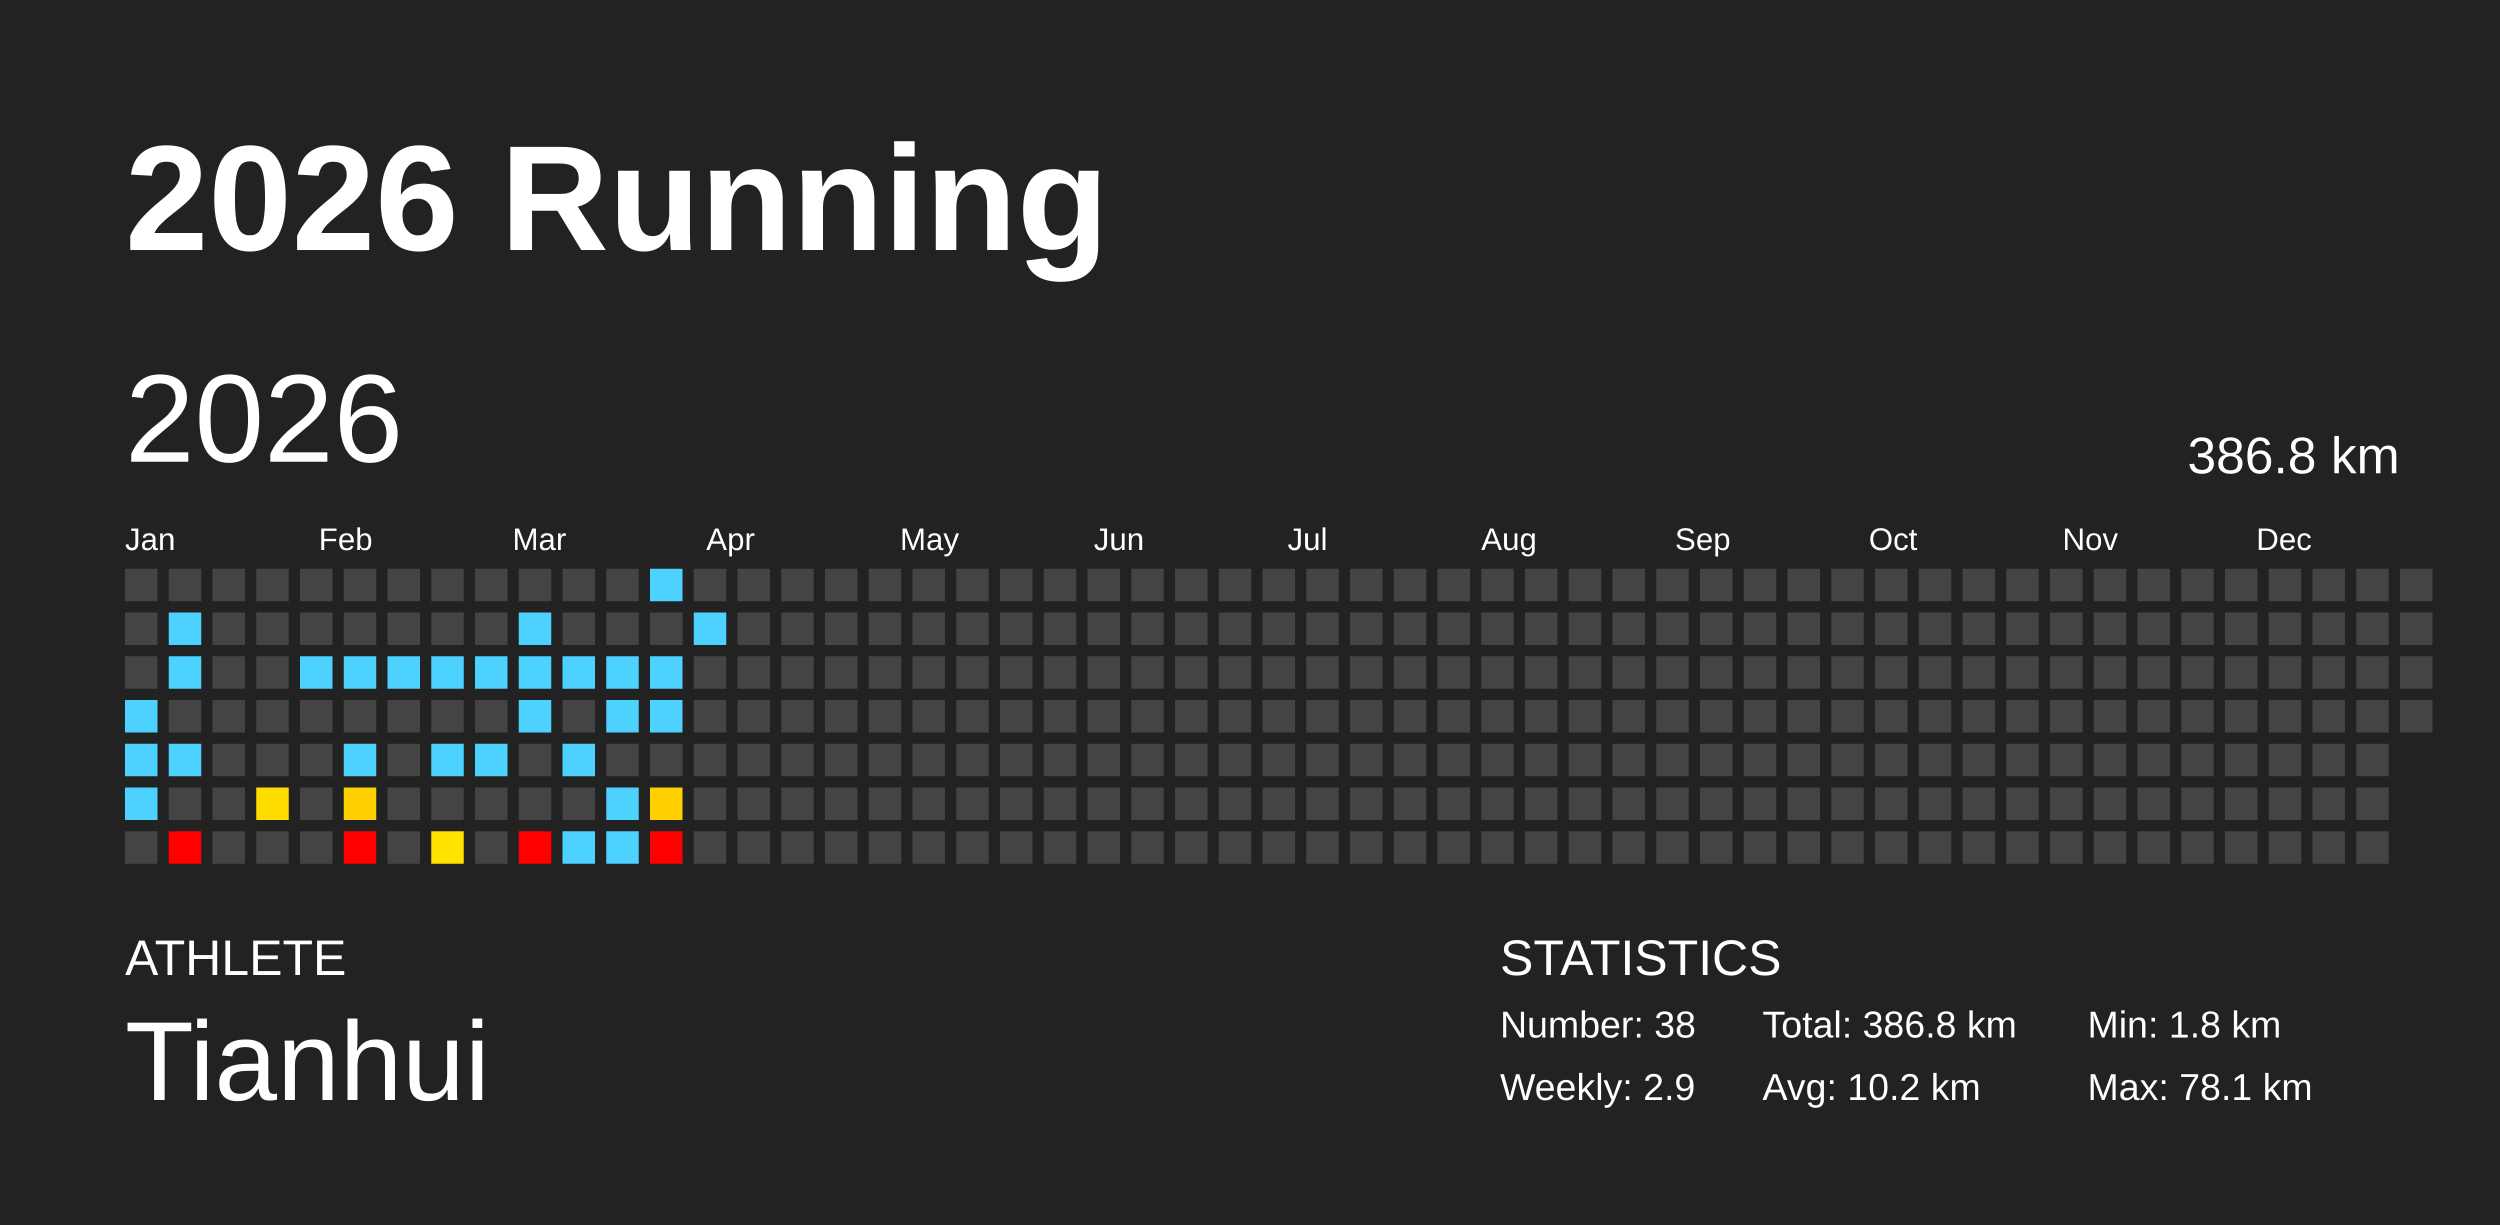
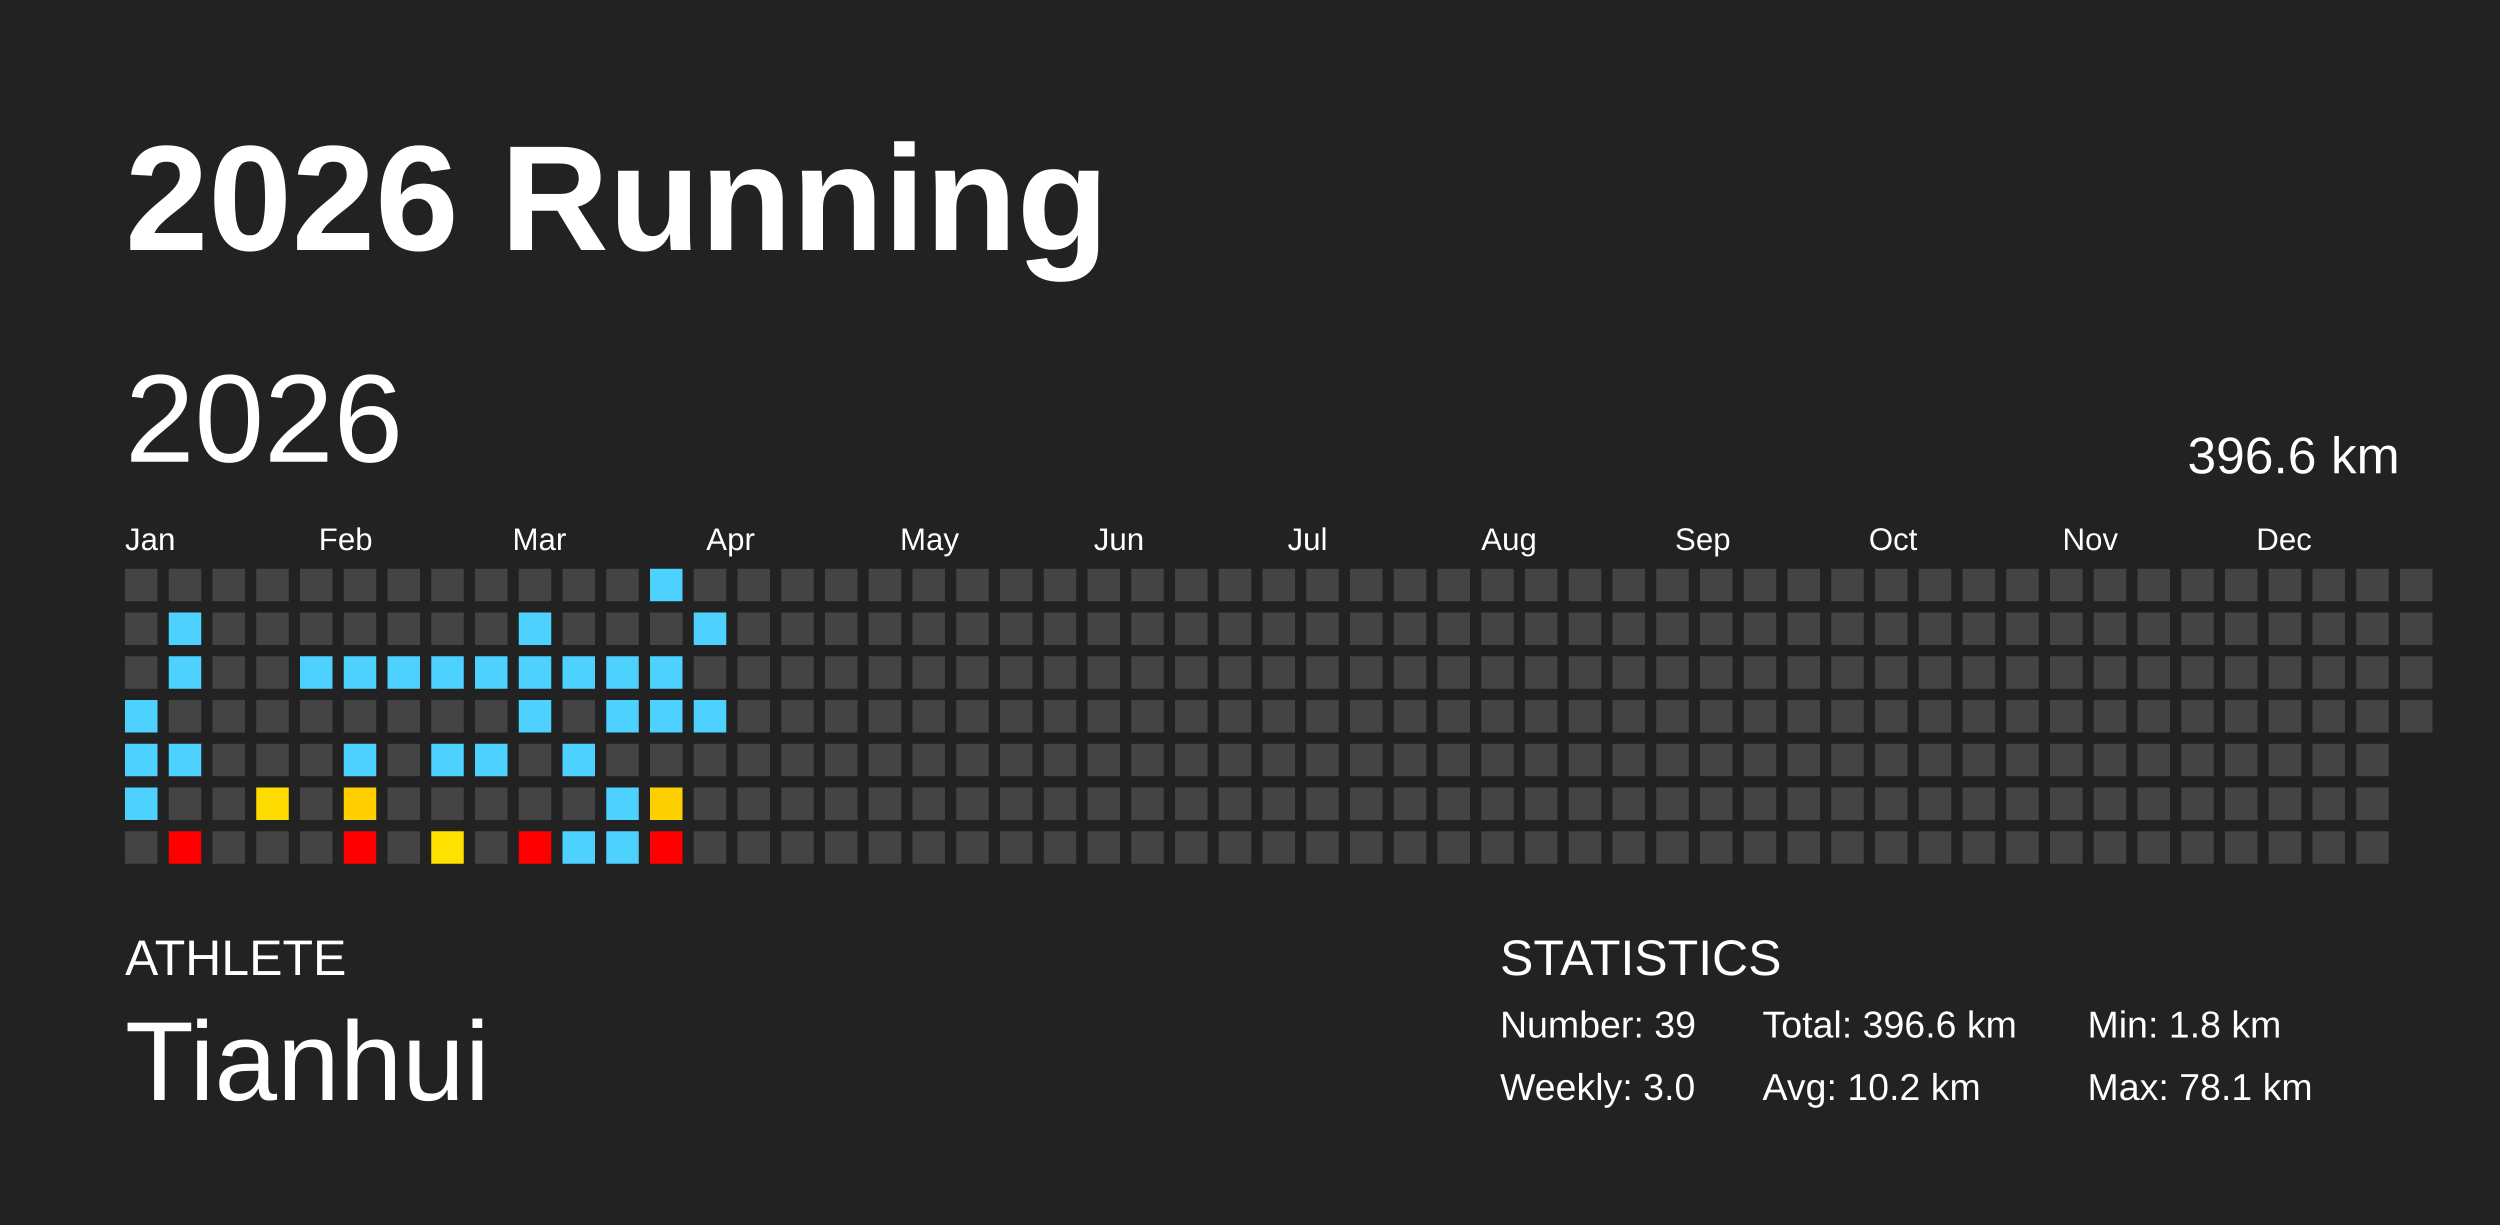
<svg xmlns="http://www.w3.org/2000/svg" baseProfile="full" height="98mm" version="1.1" viewBox="0,0,200,98" width="200mm">
  <defs />
  <rect fill="#222222" height="98" width="200" x="0" y="0" />
  <text fill="#FFFFFF" style="font-size:12px; font-family:Arial; font-weight:bold;" x="10" y="20">2026 Running</text>
  <text fill="#FFFFFF" style="font-size:4px; font-family:Arial" x="10" y="78">ATHLETE</text>
  <text fill="#FFFFFF" style="font-size:9px; font-family:Arial" x="10" y="88">Tianhui</text>
  <text fill="#FFFFFF" style="font-size:4px; font-family:Arial" x="120" y="78">STATISTICS</text>
-   <text fill="#FFFFFF" style="font-size:3px; font-family:Arial" x="120" y="83">Number: 38</text>
-   <text fill="#FFFFFF" style="font-size:3px; font-family:Arial" x="120" y="88">Weekly: 2.9</text>
-   <text fill="#FFFFFF" style="font-size:3px; font-family:Arial" x="141" y="83">Total: 386.8 km</text>
+   <text fill="#FFFFFF" style="font-size:3px; font-family:Arial" x="120" y="83">Number: 39</text>
+   <text fill="#FFFFFF" style="font-size:3px; font-family:Arial" x="120" y="88">Weekly: 3.0</text>
+   <text fill="#FFFFFF" style="font-size:3px; font-family:Arial" x="141" y="83">Total: 396.6 km</text>
  <text fill="#FFFFFF" style="font-size:3px; font-family:Arial" x="141" y="88">Avg: 10.2 km</text>
  <text fill="#FFFFFF" style="font-size:3px; font-family:Arial" x="167" y="83">Min: 1.8 km</text>
  <text fill="#FFFFFF" style="font-size:3px; font-family:Arial" x="167" y="88">Max: 78.1 km</text>
  <text dominant-baseline="hanging" fill="#FFFFFF" style="font-size:10.0px; font-family:Arial;" x="10" y="30">2026</text>
-   <text dominant-baseline="hanging" fill="#FFFFFF" style="font-size:4.125px; font-family:Arial;" x="175" y="35">386.8 km</text>
+   <text dominant-baseline="hanging" fill="#FFFFFF" style="font-size:4.125px; font-family:Arial;" x="175" y="35">396.6 km</text>
  <text fill="#FFFFFF" style="font-size:2.5px; font-family:Arial" x="10.0" y="44">Jan</text>
  <text fill="#FFFFFF" style="font-size:2.5px; font-family:Arial" x="25.5" y="44">Feb</text>
  <text fill="#FFFFFF" style="font-size:2.5px; font-family:Arial" x="41.0" y="44">Mar</text>
  <text fill="#FFFFFF" style="font-size:2.5px; font-family:Arial" x="56.5" y="44">Apr</text>
  <text fill="#FFFFFF" style="font-size:2.5px; font-family:Arial" x="72.0" y="44">May</text>
  <text fill="#FFFFFF" style="font-size:2.5px; font-family:Arial" x="87.5" y="44">Jun</text>
  <text fill="#FFFFFF" style="font-size:2.5px; font-family:Arial" x="103.0" y="44">Jul</text>
  <text fill="#FFFFFF" style="font-size:2.5px; font-family:Arial" x="118.5" y="44">Aug</text>
  <text fill="#FFFFFF" style="font-size:2.5px; font-family:Arial" x="134.0" y="44">Sep</text>
  <text fill="#FFFFFF" style="font-size:2.5px; font-family:Arial" x="149.5" y="44">Oct</text>
  <text fill="#FFFFFF" style="font-size:2.5px; font-family:Arial" x="165.0" y="44">Nov</text>
  <text fill="#FFFFFF" style="font-size:2.5px; font-family:Arial" x="180.5" y="44">Dec</text>
  <rect fill="#444444" height="2.6" width="2.6" x="10.0" y="45.5" />
  <rect fill="#444444" height="2.6" width="2.6" x="10.0" y="49.0" />
  <rect fill="#444444" height="2.6" width="2.6" x="10.0" y="52.5" />
  <rect fill="#4dd2ff" height="2.6" width="2.6" x="10.0" y="56.0" />
  <rect fill="#4dd2ff" height="2.6" width="2.6" x="10.0" y="59.5" />
  <rect fill="#4dd2ff" height="2.6" width="2.6" x="10.0" y="63.0" />
  <rect fill="#444444" height="2.6" width="2.6" x="10.0" y="66.5" />
  <rect fill="#444444" height="2.6" width="2.6" x="13.5" y="45.5" />
  <rect fill="#4dd2ff" height="2.6" width="2.6" x="13.5" y="49.0" />
  <rect fill="#4dd2ff" height="2.6" width="2.6" x="13.5" y="52.5" />
  <rect fill="#444444" height="2.6" width="2.6" x="13.5" y="56.0" />
  <rect fill="#4dd2ff" height="2.6" width="2.6" x="13.5" y="59.5" />
  <rect fill="#444444" height="2.6" width="2.6" x="13.5" y="63.0" />
  <rect fill="red" height="2.6" width="2.6" x="13.5" y="66.5" />
  <rect fill="#444444" height="2.6" width="2.6" x="17.0" y="45.5" />
  <rect fill="#444444" height="2.6" width="2.6" x="17.0" y="49.0" />
  <rect fill="#444444" height="2.6" width="2.6" x="17.0" y="52.5" />
  <rect fill="#444444" height="2.6" width="2.6" x="17.0" y="56.0" />
  <rect fill="#444444" height="2.6" width="2.6" x="17.0" y="59.5" />
  <rect fill="#444444" height="2.6" width="2.6" x="17.0" y="63.0" />
  <rect fill="#444444" height="2.6" width="2.6" x="17.0" y="66.5" />
  <rect fill="#444444" height="2.6" width="2.6" x="20.5" y="45.5" />
  <rect fill="#444444" height="2.6" width="2.6" x="20.5" y="49.0" />
  <rect fill="#444444" height="2.6" width="2.6" x="20.5" y="52.5" />
  <rect fill="#444444" height="2.6" width="2.6" x="20.5" y="56.0" />
  <rect fill="#444444" height="2.6" width="2.6" x="20.5" y="59.5" />
  <rect fill="#ffdc00" height="2.6" width="2.6" x="20.5" y="63.0" />
  <rect fill="#444444" height="2.6" width="2.6" x="20.5" y="66.5" />
  <rect fill="#444444" height="2.6" width="2.6" x="24.0" y="45.5" />
  <rect fill="#444444" height="2.6" width="2.6" x="24.0" y="49.0" />
  <rect fill="#4dd2ff" height="2.6" width="2.6" x="24.0" y="52.5" />
  <rect fill="#444444" height="2.6" width="2.6" x="24.0" y="56.0" />
  <rect fill="#444444" height="2.6" width="2.6" x="24.0" y="59.5" />
  <rect fill="#444444" height="2.6" width="2.6" x="24.0" y="63.0" />
  <rect fill="#444444" height="2.6" width="2.6" x="24.0" y="66.5" />
  <rect fill="#444444" height="2.6" width="2.6" x="27.5" y="45.5" />
  <rect fill="#444444" height="2.6" width="2.6" x="27.5" y="49.0" />
  <rect fill="#4dd2ff" height="2.6" width="2.6" x="27.5" y="52.5" />
  <rect fill="#444444" height="2.6" width="2.6" x="27.5" y="56.0" />
  <rect fill="#4dd2ff" height="2.6" width="2.6" x="27.5" y="59.5" />
  <rect fill="#ffcf00" height="2.6" width="2.6" x="27.5" y="63.0" />
  <rect fill="red" height="2.6" width="2.6" x="27.5" y="66.5" />
  <rect fill="#444444" height="2.6" width="2.6" x="31.0" y="45.5" />
  <rect fill="#444444" height="2.6" width="2.6" x="31.0" y="49.0" />
  <rect fill="#4dd2ff" height="2.6" width="2.6" x="31.0" y="52.5" />
  <rect fill="#444444" height="2.6" width="2.6" x="31.0" y="56.0" />
  <rect fill="#444444" height="2.6" width="2.6" x="31.0" y="59.5" />
  <rect fill="#444444" height="2.6" width="2.6" x="31.0" y="63.0" />
  <rect fill="#444444" height="2.6" width="2.6" x="31.0" y="66.5" />
  <rect fill="#444444" height="2.6" width="2.6" x="34.5" y="45.5" />
  <rect fill="#444444" height="2.6" width="2.6" x="34.5" y="49.0" />
  <rect fill="#4dd2ff" height="2.6" width="2.6" x="34.5" y="52.5" />
  <rect fill="#444444" height="2.6" width="2.6" x="34.5" y="56.0" />
  <rect fill="#4dd2ff" height="2.6" width="2.6" x="34.5" y="59.5" />
  <rect fill="#444444" height="2.6" width="2.6" x="34.5" y="63.0" />
  <rect fill="#ffe200" height="2.6" width="2.6" x="34.5" y="66.5" />
  <rect fill="#444444" height="2.6" width="2.6" x="38.0" y="45.5" />
  <rect fill="#444444" height="2.6" width="2.6" x="38.0" y="49.0" />
  <rect fill="#4dd2ff" height="2.6" width="2.6" x="38.0" y="52.5" />
  <rect fill="#444444" height="2.6" width="2.6" x="38.0" y="56.0" />
  <rect fill="#4dd2ff" height="2.6" width="2.6" x="38.0" y="59.5" />
  <rect fill="#444444" height="2.6" width="2.6" x="38.0" y="63.0" />
  <rect fill="#444444" height="2.6" width="2.6" x="38.0" y="66.5" />
  <rect fill="#444444" height="2.6" width="2.6" x="41.5" y="45.5" />
  <rect fill="#4dd2ff" height="2.6" width="2.6" x="41.5" y="49.0" />
  <rect fill="#4dd2ff" height="2.6" width="2.6" x="41.5" y="52.5" />
  <rect fill="#4dd2ff" height="2.6" width="2.6" x="41.5" y="56.0" />
  <rect fill="#444444" height="2.6" width="2.6" x="41.5" y="59.5" />
  <rect fill="#444444" height="2.6" width="2.6" x="41.5" y="63.0" />
  <rect fill="red" height="2.6" width="2.6" x="41.5" y="66.5" />
  <rect fill="#444444" height="2.6" width="2.6" x="45.0" y="45.5" />
  <rect fill="#444444" height="2.6" width="2.6" x="45.0" y="49.0" />
  <rect fill="#4dd2ff" height="2.6" width="2.6" x="45.0" y="52.5" />
  <rect fill="#444444" height="2.6" width="2.6" x="45.0" y="56.0" />
  <rect fill="#4dd2ff" height="2.6" width="2.6" x="45.0" y="59.5" />
  <rect fill="#444444" height="2.6" width="2.6" x="45.0" y="63.0" />
  <rect fill="#4dd2ff" height="2.6" width="2.6" x="45.0" y="66.5" />
  <rect fill="#444444" height="2.6" width="2.6" x="48.5" y="45.5" />
  <rect fill="#444444" height="2.6" width="2.6" x="48.5" y="49.0" />
  <rect fill="#4dd2ff" height="2.6" width="2.6" x="48.5" y="52.5" />
  <rect fill="#4dd2ff" height="2.6" width="2.6" x="48.5" y="56.0" />
  <rect fill="#444444" height="2.6" width="2.6" x="48.5" y="59.5" />
  <rect fill="#4dd2ff" height="2.6" width="2.6" x="48.5" y="63.0" />
  <rect fill="#4dd2ff" height="2.6" width="2.6" x="48.5" y="66.5" />
  <rect fill="#4dd2ff" height="2.6" width="2.6" x="52.0" y="45.5" />
  <rect fill="#444444" height="2.6" width="2.6" x="52.0" y="49.0" />
  <rect fill="#4dd2ff" height="2.6" width="2.6" x="52.0" y="52.5" />
  <rect fill="#4dd2ff" height="2.6" width="2.6" x="52.0" y="56.0" />
  <rect fill="#444444" height="2.6" width="2.6" x="52.0" y="59.5" />
  <rect fill="#ffd000" height="2.6" width="2.6" x="52.0" y="63.0" />
  <rect fill="red" height="2.6" width="2.6" x="52.0" y="66.5" />
  <rect fill="#444444" height="2.6" width="2.6" x="55.5" y="45.5" />
  <rect fill="#4dd2ff" height="2.6" width="2.6" x="55.5" y="49.0" />
  <rect fill="#444444" height="2.6" width="2.6" x="55.5" y="52.5" />
-   <rect fill="#444444" height="2.6" width="2.6" x="55.5" y="56.0" />
+   <rect fill="#4dd2ff" height="2.6" width="2.6" x="55.5" y="56.0" />
  <rect fill="#444444" height="2.6" width="2.6" x="55.5" y="59.5" />
  <rect fill="#444444" height="2.6" width="2.6" x="55.5" y="63.0" />
  <rect fill="#444444" height="2.6" width="2.6" x="55.5" y="66.5" />
  <rect fill="#444444" height="2.6" width="2.6" x="59.0" y="45.5" />
  <rect fill="#444444" height="2.6" width="2.6" x="59.0" y="49.0" />
  <rect fill="#444444" height="2.6" width="2.6" x="59.0" y="52.5" />
  <rect fill="#444444" height="2.6" width="2.6" x="59.0" y="56.0" />
  <rect fill="#444444" height="2.6" width="2.6" x="59.0" y="59.5" />
  <rect fill="#444444" height="2.6" width="2.6" x="59.0" y="63.0" />
  <rect fill="#444444" height="2.6" width="2.6" x="59.0" y="66.5" />
  <rect fill="#444444" height="2.6" width="2.6" x="62.5" y="45.5" />
  <rect fill="#444444" height="2.6" width="2.6" x="62.5" y="49.0" />
  <rect fill="#444444" height="2.6" width="2.6" x="62.5" y="52.5" />
  <rect fill="#444444" height="2.6" width="2.6" x="62.5" y="56.0" />
  <rect fill="#444444" height="2.6" width="2.6" x="62.5" y="59.5" />
  <rect fill="#444444" height="2.6" width="2.6" x="62.5" y="63.0" />
  <rect fill="#444444" height="2.6" width="2.6" x="62.5" y="66.5" />
  <rect fill="#444444" height="2.6" width="2.6" x="66.0" y="45.5" />
  <rect fill="#444444" height="2.6" width="2.6" x="66.0" y="49.0" />
  <rect fill="#444444" height="2.6" width="2.6" x="66.0" y="52.5" />
  <rect fill="#444444" height="2.6" width="2.6" x="66.0" y="56.0" />
  <rect fill="#444444" height="2.6" width="2.6" x="66.0" y="59.5" />
  <rect fill="#444444" height="2.6" width="2.6" x="66.0" y="63.0" />
  <rect fill="#444444" height="2.6" width="2.6" x="66.0" y="66.5" />
  <rect fill="#444444" height="2.6" width="2.6" x="69.5" y="45.5" />
  <rect fill="#444444" height="2.6" width="2.6" x="69.5" y="49.0" />
  <rect fill="#444444" height="2.6" width="2.6" x="69.5" y="52.5" />
  <rect fill="#444444" height="2.6" width="2.6" x="69.5" y="56.0" />
  <rect fill="#444444" height="2.6" width="2.6" x="69.5" y="59.5" />
  <rect fill="#444444" height="2.6" width="2.6" x="69.5" y="63.0" />
  <rect fill="#444444" height="2.6" width="2.6" x="69.5" y="66.5" />
  <rect fill="#444444" height="2.6" width="2.6" x="73.0" y="45.5" />
  <rect fill="#444444" height="2.6" width="2.6" x="73.0" y="49.0" />
  <rect fill="#444444" height="2.6" width="2.6" x="73.0" y="52.5" />
  <rect fill="#444444" height="2.6" width="2.6" x="73.0" y="56.0" />
  <rect fill="#444444" height="2.6" width="2.6" x="73.0" y="59.5" />
  <rect fill="#444444" height="2.6" width="2.6" x="73.0" y="63.0" />
  <rect fill="#444444" height="2.6" width="2.6" x="73.0" y="66.5" />
  <rect fill="#444444" height="2.6" width="2.6" x="76.5" y="45.5" />
  <rect fill="#444444" height="2.6" width="2.6" x="76.5" y="49.0" />
  <rect fill="#444444" height="2.6" width="2.6" x="76.5" y="52.5" />
  <rect fill="#444444" height="2.6" width="2.6" x="76.5" y="56.0" />
  <rect fill="#444444" height="2.6" width="2.6" x="76.5" y="59.5" />
  <rect fill="#444444" height="2.6" width="2.6" x="76.5" y="63.0" />
  <rect fill="#444444" height="2.6" width="2.6" x="76.5" y="66.5" />
  <rect fill="#444444" height="2.6" width="2.6" x="80.0" y="45.5" />
  <rect fill="#444444" height="2.6" width="2.6" x="80.0" y="49.0" />
  <rect fill="#444444" height="2.6" width="2.6" x="80.0" y="52.5" />
  <rect fill="#444444" height="2.6" width="2.6" x="80.0" y="56.0" />
  <rect fill="#444444" height="2.6" width="2.6" x="80.0" y="59.5" />
  <rect fill="#444444" height="2.6" width="2.6" x="80.0" y="63.0" />
  <rect fill="#444444" height="2.6" width="2.6" x="80.0" y="66.5" />
  <rect fill="#444444" height="2.6" width="2.6" x="83.5" y="45.5" />
  <rect fill="#444444" height="2.6" width="2.6" x="83.5" y="49.0" />
  <rect fill="#444444" height="2.6" width="2.6" x="83.5" y="52.5" />
  <rect fill="#444444" height="2.6" width="2.6" x="83.5" y="56.0" />
  <rect fill="#444444" height="2.6" width="2.6" x="83.5" y="59.5" />
  <rect fill="#444444" height="2.6" width="2.6" x="83.5" y="63.0" />
  <rect fill="#444444" height="2.6" width="2.6" x="83.5" y="66.5" />
  <rect fill="#444444" height="2.6" width="2.6" x="87.0" y="45.5" />
  <rect fill="#444444" height="2.6" width="2.6" x="87.0" y="49.0" />
  <rect fill="#444444" height="2.6" width="2.6" x="87.0" y="52.5" />
  <rect fill="#444444" height="2.6" width="2.6" x="87.0" y="56.0" />
  <rect fill="#444444" height="2.6" width="2.6" x="87.0" y="59.5" />
  <rect fill="#444444" height="2.6" width="2.6" x="87.0" y="63.0" />
  <rect fill="#444444" height="2.6" width="2.6" x="87.0" y="66.5" />
  <rect fill="#444444" height="2.6" width="2.6" x="90.5" y="45.5" />
  <rect fill="#444444" height="2.6" width="2.6" x="90.5" y="49.0" />
  <rect fill="#444444" height="2.6" width="2.6" x="90.5" y="52.5" />
  <rect fill="#444444" height="2.6" width="2.6" x="90.5" y="56.0" />
  <rect fill="#444444" height="2.6" width="2.6" x="90.5" y="59.5" />
  <rect fill="#444444" height="2.6" width="2.6" x="90.5" y="63.0" />
  <rect fill="#444444" height="2.6" width="2.6" x="90.5" y="66.5" />
  <rect fill="#444444" height="2.6" width="2.6" x="94.0" y="45.5" />
  <rect fill="#444444" height="2.6" width="2.6" x="94.0" y="49.0" />
  <rect fill="#444444" height="2.6" width="2.6" x="94.0" y="52.5" />
  <rect fill="#444444" height="2.6" width="2.6" x="94.0" y="56.0" />
  <rect fill="#444444" height="2.6" width="2.6" x="94.0" y="59.5" />
  <rect fill="#444444" height="2.6" width="2.6" x="94.0" y="63.0" />
  <rect fill="#444444" height="2.6" width="2.6" x="94.0" y="66.5" />
  <rect fill="#444444" height="2.6" width="2.6" x="97.5" y="45.5" />
  <rect fill="#444444" height="2.6" width="2.6" x="97.5" y="49.0" />
  <rect fill="#444444" height="2.6" width="2.6" x="97.5" y="52.5" />
  <rect fill="#444444" height="2.6" width="2.6" x="97.5" y="56.0" />
  <rect fill="#444444" height="2.6" width="2.6" x="97.5" y="59.5" />
  <rect fill="#444444" height="2.6" width="2.6" x="97.5" y="63.0" />
  <rect fill="#444444" height="2.6" width="2.6" x="97.5" y="66.5" />
  <rect fill="#444444" height="2.6" width="2.6" x="101.0" y="45.5" />
  <rect fill="#444444" height="2.6" width="2.6" x="101.0" y="49.0" />
  <rect fill="#444444" height="2.6" width="2.6" x="101.0" y="52.5" />
  <rect fill="#444444" height="2.6" width="2.6" x="101.0" y="56.0" />
  <rect fill="#444444" height="2.6" width="2.6" x="101.0" y="59.5" />
  <rect fill="#444444" height="2.6" width="2.6" x="101.0" y="63.0" />
  <rect fill="#444444" height="2.6" width="2.6" x="101.0" y="66.5" />
  <rect fill="#444444" height="2.6" width="2.6" x="104.5" y="45.5" />
  <rect fill="#444444" height="2.6" width="2.6" x="104.5" y="49.0" />
  <rect fill="#444444" height="2.6" width="2.6" x="104.5" y="52.5" />
  <rect fill="#444444" height="2.6" width="2.6" x="104.5" y="56.0" />
  <rect fill="#444444" height="2.6" width="2.6" x="104.5" y="59.5" />
  <rect fill="#444444" height="2.6" width="2.6" x="104.5" y="63.0" />
  <rect fill="#444444" height="2.6" width="2.6" x="104.5" y="66.5" />
  <rect fill="#444444" height="2.6" width="2.6" x="108.0" y="45.5" />
  <rect fill="#444444" height="2.6" width="2.6" x="108.0" y="49.0" />
  <rect fill="#444444" height="2.6" width="2.6" x="108.0" y="52.5" />
  <rect fill="#444444" height="2.6" width="2.6" x="108.0" y="56.0" />
  <rect fill="#444444" height="2.6" width="2.6" x="108.0" y="59.5" />
  <rect fill="#444444" height="2.6" width="2.6" x="108.0" y="63.0" />
  <rect fill="#444444" height="2.6" width="2.6" x="108.0" y="66.5" />
  <rect fill="#444444" height="2.6" width="2.6" x="111.5" y="45.5" />
  <rect fill="#444444" height="2.6" width="2.6" x="111.5" y="49.0" />
  <rect fill="#444444" height="2.6" width="2.6" x="111.5" y="52.5" />
  <rect fill="#444444" height="2.6" width="2.6" x="111.5" y="56.0" />
  <rect fill="#444444" height="2.6" width="2.6" x="111.5" y="59.5" />
  <rect fill="#444444" height="2.6" width="2.6" x="111.5" y="63.0" />
  <rect fill="#444444" height="2.6" width="2.6" x="111.5" y="66.5" />
  <rect fill="#444444" height="2.6" width="2.6" x="115.0" y="45.5" />
  <rect fill="#444444" height="2.6" width="2.6" x="115.0" y="49.0" />
  <rect fill="#444444" height="2.6" width="2.6" x="115.0" y="52.5" />
  <rect fill="#444444" height="2.6" width="2.6" x="115.0" y="56.0" />
  <rect fill="#444444" height="2.6" width="2.6" x="115.0" y="59.5" />
  <rect fill="#444444" height="2.6" width="2.6" x="115.0" y="63.0" />
  <rect fill="#444444" height="2.6" width="2.6" x="115.0" y="66.5" />
  <rect fill="#444444" height="2.6" width="2.6" x="118.5" y="45.5" />
  <rect fill="#444444" height="2.6" width="2.6" x="118.5" y="49.0" />
  <rect fill="#444444" height="2.6" width="2.6" x="118.5" y="52.5" />
  <rect fill="#444444" height="2.6" width="2.6" x="118.5" y="56.0" />
  <rect fill="#444444" height="2.6" width="2.6" x="118.5" y="59.5" />
  <rect fill="#444444" height="2.6" width="2.6" x="118.5" y="63.0" />
  <rect fill="#444444" height="2.6" width="2.6" x="118.5" y="66.5" />
  <rect fill="#444444" height="2.6" width="2.6" x="122.0" y="45.5" />
  <rect fill="#444444" height="2.6" width="2.6" x="122.0" y="49.0" />
  <rect fill="#444444" height="2.6" width="2.6" x="122.0" y="52.5" />
  <rect fill="#444444" height="2.6" width="2.6" x="122.0" y="56.0" />
  <rect fill="#444444" height="2.6" width="2.6" x="122.0" y="59.5" />
  <rect fill="#444444" height="2.6" width="2.6" x="122.0" y="63.0" />
  <rect fill="#444444" height="2.6" width="2.6" x="122.0" y="66.5" />
  <rect fill="#444444" height="2.6" width="2.6" x="125.5" y="45.5" />
  <rect fill="#444444" height="2.6" width="2.6" x="125.5" y="49.0" />
  <rect fill="#444444" height="2.6" width="2.6" x="125.5" y="52.5" />
  <rect fill="#444444" height="2.6" width="2.6" x="125.5" y="56.0" />
  <rect fill="#444444" height="2.6" width="2.6" x="125.5" y="59.5" />
  <rect fill="#444444" height="2.6" width="2.6" x="125.5" y="63.0" />
  <rect fill="#444444" height="2.6" width="2.6" x="125.5" y="66.5" />
  <rect fill="#444444" height="2.6" width="2.6" x="129.0" y="45.5" />
  <rect fill="#444444" height="2.6" width="2.6" x="129.0" y="49.0" />
  <rect fill="#444444" height="2.6" width="2.6" x="129.0" y="52.5" />
  <rect fill="#444444" height="2.6" width="2.6" x="129.0" y="56.0" />
  <rect fill="#444444" height="2.6" width="2.6" x="129.0" y="59.5" />
  <rect fill="#444444" height="2.6" width="2.6" x="129.0" y="63.0" />
  <rect fill="#444444" height="2.6" width="2.6" x="129.0" y="66.5" />
  <rect fill="#444444" height="2.6" width="2.6" x="132.5" y="45.5" />
  <rect fill="#444444" height="2.6" width="2.6" x="132.5" y="49.0" />
  <rect fill="#444444" height="2.6" width="2.6" x="132.5" y="52.5" />
  <rect fill="#444444" height="2.6" width="2.6" x="132.5" y="56.0" />
  <rect fill="#444444" height="2.6" width="2.6" x="132.5" y="59.5" />
  <rect fill="#444444" height="2.6" width="2.6" x="132.5" y="63.0" />
  <rect fill="#444444" height="2.6" width="2.6" x="132.5" y="66.5" />
  <rect fill="#444444" height="2.6" width="2.6" x="136.0" y="45.5" />
  <rect fill="#444444" height="2.6" width="2.6" x="136.0" y="49.0" />
  <rect fill="#444444" height="2.6" width="2.6" x="136.0" y="52.5" />
  <rect fill="#444444" height="2.6" width="2.6" x="136.0" y="56.0" />
  <rect fill="#444444" height="2.6" width="2.6" x="136.0" y="59.5" />
  <rect fill="#444444" height="2.6" width="2.6" x="136.0" y="63.0" />
  <rect fill="#444444" height="2.6" width="2.6" x="136.0" y="66.5" />
  <rect fill="#444444" height="2.6" width="2.6" x="139.5" y="45.5" />
  <rect fill="#444444" height="2.6" width="2.6" x="139.5" y="49.0" />
  <rect fill="#444444" height="2.6" width="2.6" x="139.5" y="52.5" />
  <rect fill="#444444" height="2.6" width="2.6" x="139.5" y="56.0" />
  <rect fill="#444444" height="2.6" width="2.6" x="139.5" y="59.5" />
  <rect fill="#444444" height="2.6" width="2.6" x="139.5" y="63.0" />
  <rect fill="#444444" height="2.6" width="2.6" x="139.5" y="66.5" />
  <rect fill="#444444" height="2.6" width="2.6" x="143.0" y="45.5" />
  <rect fill="#444444" height="2.6" width="2.6" x="143.0" y="49.0" />
  <rect fill="#444444" height="2.6" width="2.6" x="143.0" y="52.5" />
  <rect fill="#444444" height="2.6" width="2.6" x="143.0" y="56.0" />
  <rect fill="#444444" height="2.6" width="2.6" x="143.0" y="59.5" />
  <rect fill="#444444" height="2.6" width="2.6" x="143.0" y="63.0" />
  <rect fill="#444444" height="2.6" width="2.6" x="143.0" y="66.5" />
  <rect fill="#444444" height="2.6" width="2.6" x="146.5" y="45.5" />
  <rect fill="#444444" height="2.6" width="2.6" x="146.5" y="49.0" />
  <rect fill="#444444" height="2.6" width="2.6" x="146.5" y="52.5" />
  <rect fill="#444444" height="2.6" width="2.6" x="146.5" y="56.0" />
  <rect fill="#444444" height="2.6" width="2.6" x="146.5" y="59.5" />
  <rect fill="#444444" height="2.6" width="2.6" x="146.5" y="63.0" />
  <rect fill="#444444" height="2.6" width="2.6" x="146.5" y="66.5" />
  <rect fill="#444444" height="2.6" width="2.6" x="150.0" y="45.5" />
  <rect fill="#444444" height="2.6" width="2.6" x="150.0" y="49.0" />
  <rect fill="#444444" height="2.6" width="2.6" x="150.0" y="52.5" />
  <rect fill="#444444" height="2.6" width="2.6" x="150.0" y="56.0" />
  <rect fill="#444444" height="2.6" width="2.6" x="150.0" y="59.5" />
  <rect fill="#444444" height="2.6" width="2.6" x="150.0" y="63.0" />
  <rect fill="#444444" height="2.6" width="2.6" x="150.0" y="66.5" />
  <rect fill="#444444" height="2.6" width="2.6" x="153.5" y="45.5" />
  <rect fill="#444444" height="2.6" width="2.6" x="153.5" y="49.0" />
  <rect fill="#444444" height="2.6" width="2.6" x="153.5" y="52.5" />
  <rect fill="#444444" height="2.6" width="2.6" x="153.5" y="56.0" />
  <rect fill="#444444" height="2.6" width="2.6" x="153.5" y="59.5" />
  <rect fill="#444444" height="2.6" width="2.6" x="153.5" y="63.0" />
  <rect fill="#444444" height="2.6" width="2.6" x="153.5" y="66.5" />
  <rect fill="#444444" height="2.6" width="2.6" x="157.0" y="45.5" />
  <rect fill="#444444" height="2.6" width="2.6" x="157.0" y="49.0" />
  <rect fill="#444444" height="2.6" width="2.6" x="157.0" y="52.5" />
  <rect fill="#444444" height="2.6" width="2.6" x="157.0" y="56.0" />
  <rect fill="#444444" height="2.6" width="2.6" x="157.0" y="59.5" />
  <rect fill="#444444" height="2.6" width="2.6" x="157.0" y="63.0" />
  <rect fill="#444444" height="2.6" width="2.6" x="157.0" y="66.5" />
  <rect fill="#444444" height="2.6" width="2.6" x="160.5" y="45.5" />
  <rect fill="#444444" height="2.6" width="2.6" x="160.5" y="49.0" />
  <rect fill="#444444" height="2.6" width="2.6" x="160.5" y="52.5" />
  <rect fill="#444444" height="2.6" width="2.6" x="160.5" y="56.0" />
  <rect fill="#444444" height="2.6" width="2.6" x="160.5" y="59.5" />
  <rect fill="#444444" height="2.6" width="2.6" x="160.5" y="63.0" />
  <rect fill="#444444" height="2.6" width="2.6" x="160.5" y="66.5" />
  <rect fill="#444444" height="2.6" width="2.6" x="164.0" y="45.5" />
  <rect fill="#444444" height="2.6" width="2.6" x="164.0" y="49.0" />
  <rect fill="#444444" height="2.6" width="2.6" x="164.0" y="52.5" />
  <rect fill="#444444" height="2.6" width="2.6" x="164.0" y="56.0" />
  <rect fill="#444444" height="2.6" width="2.6" x="164.0" y="59.5" />
  <rect fill="#444444" height="2.6" width="2.6" x="164.0" y="63.0" />
  <rect fill="#444444" height="2.6" width="2.6" x="164.0" y="66.5" />
  <rect fill="#444444" height="2.6" width="2.6" x="167.5" y="45.5" />
  <rect fill="#444444" height="2.6" width="2.6" x="167.5" y="49.0" />
  <rect fill="#444444" height="2.6" width="2.6" x="167.5" y="52.5" />
  <rect fill="#444444" height="2.6" width="2.6" x="167.5" y="56.0" />
  <rect fill="#444444" height="2.6" width="2.6" x="167.5" y="59.5" />
  <rect fill="#444444" height="2.6" width="2.6" x="167.5" y="63.0" />
  <rect fill="#444444" height="2.6" width="2.6" x="167.5" y="66.5" />
  <rect fill="#444444" height="2.6" width="2.6" x="171.0" y="45.5" />
  <rect fill="#444444" height="2.6" width="2.6" x="171.0" y="49.0" />
  <rect fill="#444444" height="2.6" width="2.6" x="171.0" y="52.5" />
  <rect fill="#444444" height="2.6" width="2.6" x="171.0" y="56.0" />
  <rect fill="#444444" height="2.6" width="2.6" x="171.0" y="59.5" />
  <rect fill="#444444" height="2.6" width="2.6" x="171.0" y="63.0" />
  <rect fill="#444444" height="2.6" width="2.6" x="171.0" y="66.5" />
  <rect fill="#444444" height="2.6" width="2.6" x="174.5" y="45.5" />
  <rect fill="#444444" height="2.6" width="2.6" x="174.5" y="49.0" />
  <rect fill="#444444" height="2.6" width="2.6" x="174.5" y="52.5" />
  <rect fill="#444444" height="2.6" width="2.6" x="174.5" y="56.0" />
  <rect fill="#444444" height="2.6" width="2.6" x="174.5" y="59.5" />
  <rect fill="#444444" height="2.6" width="2.6" x="174.5" y="63.0" />
  <rect fill="#444444" height="2.6" width="2.6" x="174.5" y="66.5" />
  <rect fill="#444444" height="2.6" width="2.6" x="178.0" y="45.5" />
  <rect fill="#444444" height="2.6" width="2.6" x="178.0" y="49.0" />
  <rect fill="#444444" height="2.6" width="2.6" x="178.0" y="52.5" />
  <rect fill="#444444" height="2.6" width="2.6" x="178.0" y="56.0" />
  <rect fill="#444444" height="2.6" width="2.6" x="178.0" y="59.5" />
  <rect fill="#444444" height="2.6" width="2.6" x="178.0" y="63.0" />
  <rect fill="#444444" height="2.6" width="2.6" x="178.0" y="66.5" />
  <rect fill="#444444" height="2.6" width="2.6" x="181.5" y="45.5" />
  <rect fill="#444444" height="2.6" width="2.6" x="181.5" y="49.0" />
  <rect fill="#444444" height="2.6" width="2.6" x="181.5" y="52.5" />
  <rect fill="#444444" height="2.6" width="2.6" x="181.5" y="56.0" />
  <rect fill="#444444" height="2.6" width="2.6" x="181.5" y="59.5" />
  <rect fill="#444444" height="2.6" width="2.6" x="181.5" y="63.0" />
  <rect fill="#444444" height="2.6" width="2.6" x="181.5" y="66.5" />
  <rect fill="#444444" height="2.6" width="2.6" x="185.0" y="45.5" />
  <rect fill="#444444" height="2.6" width="2.6" x="185.0" y="49.0" />
  <rect fill="#444444" height="2.6" width="2.6" x="185.0" y="52.5" />
  <rect fill="#444444" height="2.6" width="2.6" x="185.0" y="56.0" />
  <rect fill="#444444" height="2.6" width="2.6" x="185.0" y="59.5" />
  <rect fill="#444444" height="2.6" width="2.6" x="185.0" y="63.0" />
  <rect fill="#444444" height="2.6" width="2.6" x="185.0" y="66.5" />
  <rect fill="#444444" height="2.6" width="2.6" x="188.5" y="45.5" />
  <rect fill="#444444" height="2.6" width="2.6" x="188.5" y="49.0" />
  <rect fill="#444444" height="2.6" width="2.6" x="188.5" y="52.5" />
  <rect fill="#444444" height="2.6" width="2.6" x="188.5" y="56.0" />
  <rect fill="#444444" height="2.6" width="2.6" x="188.5" y="59.5" />
  <rect fill="#444444" height="2.6" width="2.6" x="188.5" y="63.0" />
  <rect fill="#444444" height="2.6" width="2.6" x="188.5" y="66.5" />
  <rect fill="#444444" height="2.6" width="2.6" x="192.0" y="45.5" />
  <rect fill="#444444" height="2.6" width="2.6" x="192.0" y="49.0" />
  <rect fill="#444444" height="2.6" width="2.6" x="192.0" y="52.5" />
  <rect fill="#444444" height="2.6" width="2.6" x="192.0" y="56.0" />
</svg>
